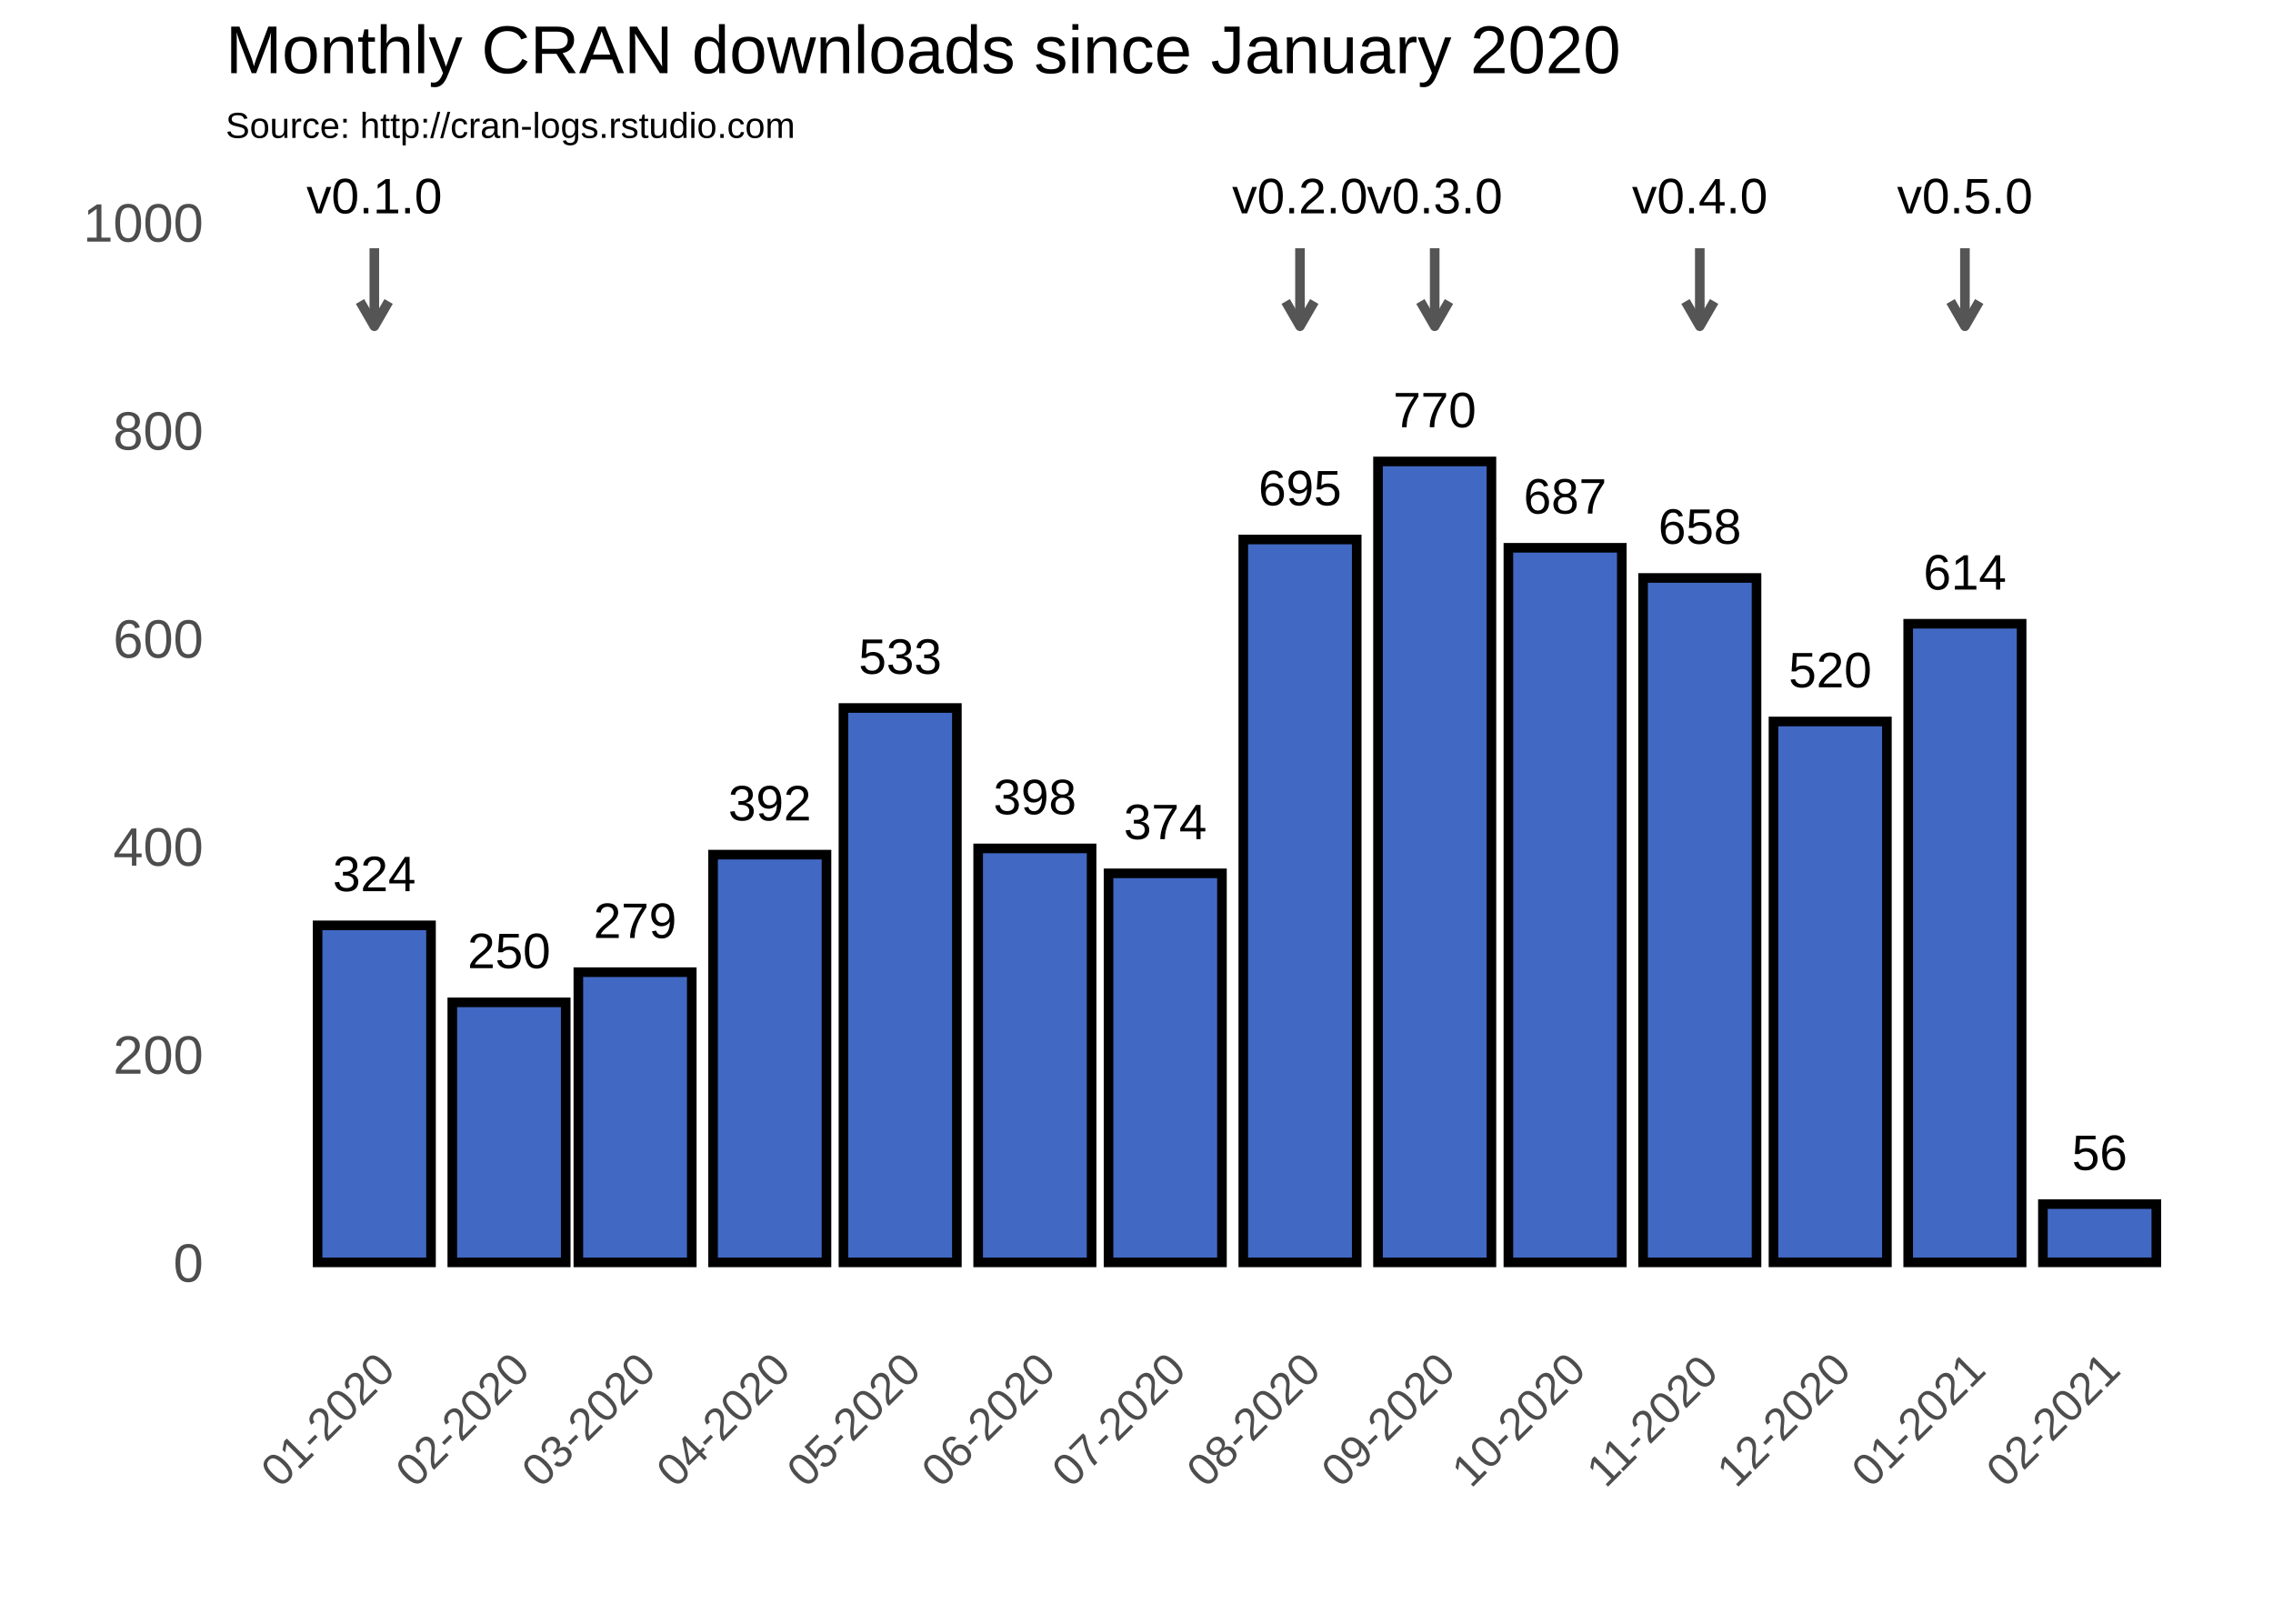
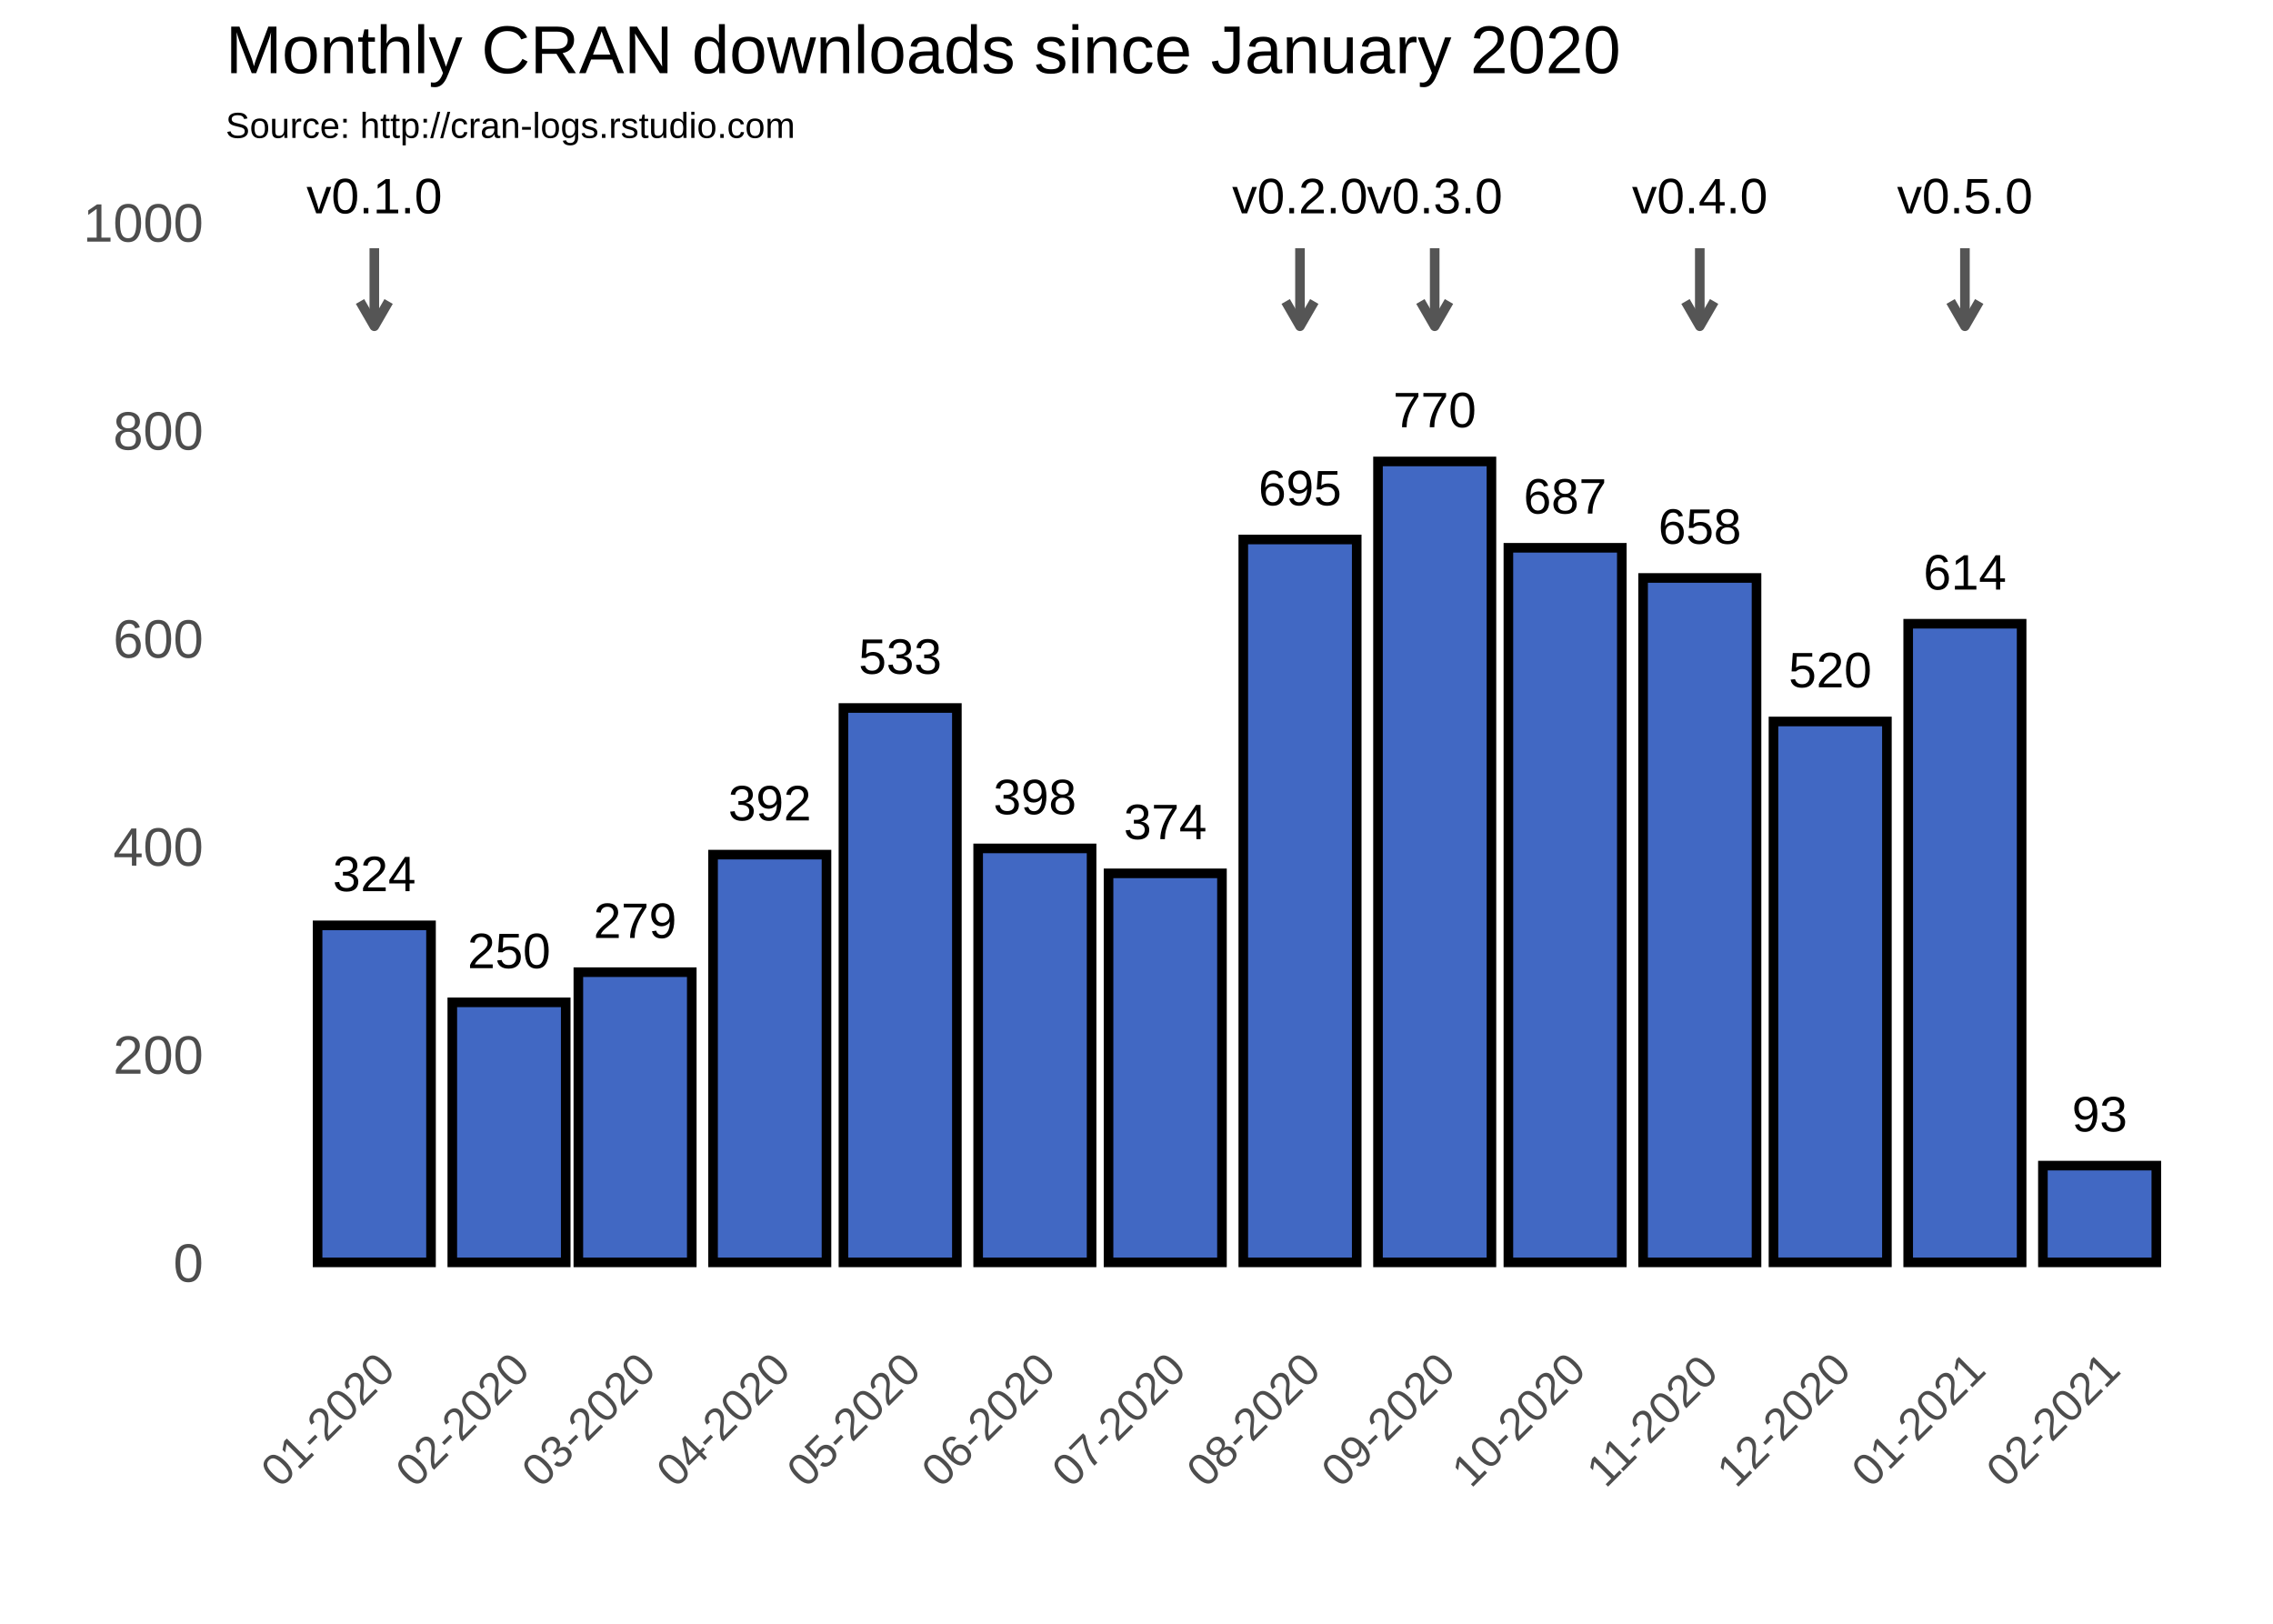
<svg xmlns="http://www.w3.org/2000/svg" viewBox="0 0 504.00 360.00">
  <defs>
    <style type="text/css">
    line, polyline, polygon, path, rect, circle {
      fill: none;
      stroke: #000000;
      stroke-linecap: round;
      stroke-linejoin: round;
      stroke-miterlimit: 10.00;
    }
  </style>
  </defs>
  <rect width="100%" height="100%" style="stroke: none; fill: #FFFFFF;" />
  <rect x="0.00" y="0" width="504.00" height="360.00" style="stroke-width: 1.07; stroke: #FFFFFF; fill: #FFFFFF;" />
  <defs>
    <clipPath id="cpNTAuMDN8NDk4LjUyfDI5MS40MXwzNy43NA==">
      <rect x="50.03" y="37.74" width="448.49" height="253.67" />
    </clipPath>
  </defs>
  <polyline points="50.03,256.82 498.52,256.82 " style="stroke-width: 0.53; stroke: #FFFFFF; stroke-linecap: butt;" clip-path="url(#cpNTAuMDN8NDk4LjUyfDI5MS40MXwzNy43NA==)" />
  <polyline points="50.03,210.70 498.52,210.70 " style="stroke-width: 0.53; stroke: #FFFFFF; stroke-linecap: butt;" clip-path="url(#cpNTAuMDN8NDk4LjUyfDI5MS40MXwzNy43NA==)" />
  <polyline points="50.03,164.58 498.52,164.58 " style="stroke-width: 0.53; stroke: #FFFFFF; stroke-linecap: butt;" clip-path="url(#cpNTAuMDN8NDk4LjUyfDI5MS40MXwzNy43NA==)" />
  <polyline points="50.03,118.45 498.52,118.45 " style="stroke-width: 0.53; stroke: #FFFFFF; stroke-linecap: butt;" clip-path="url(#cpNTAuMDN8NDk4LjUyfDI5MS40MXwzNy43NA==)" />
  <polyline points="50.03,72.33 498.52,72.33 " style="stroke-width: 0.53; stroke: #FFFFFF; stroke-linecap: butt;" clip-path="url(#cpNTAuMDN8NDk4LjUyfDI5MS40MXwzNy43NA==)" />
  <polyline points="53.12,291.41 53.12,37.74 " style="stroke-width: 0.53; stroke: #FFFFFF; stroke-linecap: butt;" clip-path="url(#cpNTAuMDN8NDk4LjUyfDI5MS40MXwzNy43NA==)" />
  <polyline points="68.06,291.41 68.06,37.74 " style="stroke-width: 0.53; stroke: #FFFFFF; stroke-linecap: butt;" clip-path="url(#cpNTAuMDN8NDk4LjUyfDI5MS40MXwzNy43NA==)" />
  <polyline points="97.93,291.41 97.93,37.74 " style="stroke-width: 0.53; stroke: #FFFFFF; stroke-linecap: butt;" clip-path="url(#cpNTAuMDN8NDk4LjUyfDI5MS40MXwzNy43NA==)" />
  <polyline points="126.84,291.41 126.84,37.74 " style="stroke-width: 0.53; stroke: #FFFFFF; stroke-linecap: butt;" clip-path="url(#cpNTAuMDN8NDk4LjUyfDI5MS40MXwzNy43NA==)" />
  <polyline points="155.75,291.41 155.75,37.74 " style="stroke-width: 0.53; stroke: #FFFFFF; stroke-linecap: butt;" clip-path="url(#cpNTAuMDN8NDk4LjUyfDI5MS40MXwzNy43NA==)" />
  <polyline points="185.14,291.41 185.14,37.74 " style="stroke-width: 0.53; stroke: #FFFFFF; stroke-linecap: butt;" clip-path="url(#cpNTAuMDN8NDk4LjUyfDI5MS40MXwzNy43NA==)" />
  <polyline points="214.53,291.41 214.53,37.74 " style="stroke-width: 0.53; stroke: #FFFFFF; stroke-linecap: butt;" clip-path="url(#cpNTAuMDN8NDk4LjUyfDI5MS40MXwzNy43NA==)" />
  <polyline points="243.92,291.41 243.92,37.74 " style="stroke-width: 0.53; stroke: #FFFFFF; stroke-linecap: butt;" clip-path="url(#cpNTAuMDN8NDk4LjUyfDI5MS40MXwzNy43NA==)" />
  <polyline points="273.31,291.41 273.31,37.74 " style="stroke-width: 0.53; stroke: #FFFFFF; stroke-linecap: butt;" clip-path="url(#cpNTAuMDN8NDk4LjUyfDI5MS40MXwzNy43NA==)" />
  <polyline points="303.19,291.41 303.19,37.74 " style="stroke-width: 0.53; stroke: #FFFFFF; stroke-linecap: butt;" clip-path="url(#cpNTAuMDN8NDk4LjUyfDI5MS40MXwzNy43NA==)" />
  <polyline points="332.58,291.41 332.58,37.74 " style="stroke-width: 0.53; stroke: #FFFFFF; stroke-linecap: butt;" clip-path="url(#cpNTAuMDN8NDk4LjUyfDI5MS40MXwzNy43NA==)" />
  <polyline points="361.97,291.41 361.97,37.74 " style="stroke-width: 0.53; stroke: #FFFFFF; stroke-linecap: butt;" clip-path="url(#cpNTAuMDN8NDk4LjUyfDI5MS40MXwzNy43NA==)" />
  <polyline points="391.36,291.41 391.36,37.74 " style="stroke-width: 0.53; stroke: #FFFFFF; stroke-linecap: butt;" clip-path="url(#cpNTAuMDN8NDk4LjUyfDI5MS40MXwzNy43NA==)" />
  <polyline points="420.75,291.41 420.75,37.74 " style="stroke-width: 0.53; stroke: #FFFFFF; stroke-linecap: butt;" clip-path="url(#cpNTAuMDN8NDk4LjUyfDI5MS40MXwzNy43NA==)" />
  <polyline points="450.62,291.41 450.62,37.74 " style="stroke-width: 0.53; stroke: #FFFFFF; stroke-linecap: butt;" clip-path="url(#cpNTAuMDN8NDk4LjUyfDI5MS40MXwzNy43NA==)" />
  <polyline points="480.50,291.41 480.50,37.74 " style="stroke-width: 0.53; stroke: #FFFFFF; stroke-linecap: butt;" clip-path="url(#cpNTAuMDN8NDk4LjUyfDI5MS40MXwzNy43NA==)" />
  <polyline points="495.43,291.41 495.43,37.74 " style="stroke-width: 0.53; stroke: #FFFFFF; stroke-linecap: butt;" clip-path="url(#cpNTAuMDN8NDk4LjUyfDI5MS40MXwzNy43NA==)" />
  <polyline points="50.03,279.88 498.52,279.88 " style="stroke-width: 1.07; stroke: #FFFFFF; stroke-linecap: butt;" clip-path="url(#cpNTAuMDN8NDk4LjUyfDI5MS40MXwzNy43NA==)" />
  <polyline points="50.03,233.76 498.52,233.76 " style="stroke-width: 1.07; stroke: #FFFFFF; stroke-linecap: butt;" clip-path="url(#cpNTAuMDN8NDk4LjUyfDI5MS40MXwzNy43NA==)" />
  <polyline points="50.03,187.64 498.52,187.64 " style="stroke-width: 1.07; stroke: #FFFFFF; stroke-linecap: butt;" clip-path="url(#cpNTAuMDN8NDk4LjUyfDI5MS40MXwzNy43NA==)" />
  <polyline points="50.03,141.51 498.52,141.51 " style="stroke-width: 1.07; stroke: #FFFFFF; stroke-linecap: butt;" clip-path="url(#cpNTAuMDN8NDk4LjUyfDI5MS40MXwzNy43NA==)" />
  <polyline points="50.03,95.39 498.52,95.39 " style="stroke-width: 1.07; stroke: #FFFFFF; stroke-linecap: butt;" clip-path="url(#cpNTAuMDN8NDk4LjUyfDI5MS40MXwzNy43NA==)" />
  <polyline points="50.03,49.27 498.52,49.27 " style="stroke-width: 1.07; stroke: #FFFFFF; stroke-linecap: butt;" clip-path="url(#cpNTAuMDN8NDk4LjUyfDI5MS40MXwzNy43NA==)" />
  <polyline points="83.00,291.41 83.00,37.74 " style="stroke-width: 1.07; stroke: #FFFFFF; stroke-linecap: butt;" clip-path="url(#cpNTAuMDN8NDk4LjUyfDI5MS40MXwzNy43NA==)" />
  <polyline points="112.87,291.41 112.87,37.74 " style="stroke-width: 1.07; stroke: #FFFFFF; stroke-linecap: butt;" clip-path="url(#cpNTAuMDN8NDk4LjUyfDI5MS40MXwzNy43NA==)" />
  <polyline points="140.81,291.41 140.81,37.74 " style="stroke-width: 1.07; stroke: #FFFFFF; stroke-linecap: butt;" clip-path="url(#cpNTAuMDN8NDk4LjUyfDI5MS40MXwzNy43NA==)" />
  <polyline points="170.69,291.41 170.69,37.74 " style="stroke-width: 1.07; stroke: #FFFFFF; stroke-linecap: butt;" clip-path="url(#cpNTAuMDN8NDk4LjUyfDI5MS40MXwzNy43NA==)" />
  <polyline points="199.60,291.41 199.60,37.74 " style="stroke-width: 1.07; stroke: #FFFFFF; stroke-linecap: butt;" clip-path="url(#cpNTAuMDN8NDk4LjUyfDI5MS40MXwzNy43NA==)" />
  <polyline points="229.47,291.41 229.47,37.74 " style="stroke-width: 1.07; stroke: #FFFFFF; stroke-linecap: butt;" clip-path="url(#cpNTAuMDN8NDk4LjUyfDI5MS40MXwzNy43NA==)" />
  <polyline points="258.38,291.41 258.38,37.74 " style="stroke-width: 1.07; stroke: #FFFFFF; stroke-linecap: butt;" clip-path="url(#cpNTAuMDN8NDk4LjUyfDI5MS40MXwzNy43NA==)" />
  <polyline points="288.25,291.41 288.25,37.74 " style="stroke-width: 1.07; stroke: #FFFFFF; stroke-linecap: butt;" clip-path="url(#cpNTAuMDN8NDk4LjUyfDI5MS40MXwzNy43NA==)" />
  <polyline points="318.12,291.41 318.12,37.74 " style="stroke-width: 1.07; stroke: #FFFFFF; stroke-linecap: butt;" clip-path="url(#cpNTAuMDN8NDk4LjUyfDI5MS40MXwzNy43NA==)" />
  <polyline points="347.03,291.41 347.03,37.74 " style="stroke-width: 1.07; stroke: #FFFFFF; stroke-linecap: butt;" clip-path="url(#cpNTAuMDN8NDk4LjUyfDI5MS40MXwzNy43NA==)" />
  <polyline points="376.90,291.41 376.90,37.74 " style="stroke-width: 1.07; stroke: #FFFFFF; stroke-linecap: butt;" clip-path="url(#cpNTAuMDN8NDk4LjUyfDI5MS40MXwzNy43NA==)" />
  <polyline points="405.81,291.41 405.81,37.74 " style="stroke-width: 1.07; stroke: #FFFFFF; stroke-linecap: butt;" clip-path="url(#cpNTAuMDN8NDk4LjUyfDI5MS40MXwzNy43NA==)" />
  <polyline points="435.69,291.41 435.69,37.74 " style="stroke-width: 1.07; stroke: #FFFFFF; stroke-linecap: butt;" clip-path="url(#cpNTAuMDN8NDk4LjUyfDI5MS40MXwzNy43NA==)" />
  <polyline points="465.56,291.41 465.56,37.74 " style="stroke-width: 1.07; stroke: #FFFFFF; stroke-linecap: butt;" clip-path="url(#cpNTAuMDN8NDk4LjUyfDI5MS40MXwzNy43NA==)" />
  <rect x="70.42" y="205.16" width="25.15" height="74.72" style="stroke-width: 2.13; stroke-linecap: square; stroke-linejoin: miter; fill: #4168C3;" clip-path="url(#cpNTAuMDN8NDk4LjUyfDI5MS40MXwzNy43NA==)" />
  <rect x="100.29" y="222.23" width="25.15" height="57.65" style="stroke-width: 2.13; stroke-linecap: square; stroke-linejoin: miter; fill: #4168C3;" clip-path="url(#cpNTAuMDN8NDk4LjUyfDI5MS40MXwzNy43NA==)" />
  <rect x="128.24" y="215.54" width="25.15" height="64.34" style="stroke-width: 2.13; stroke-linecap: square; stroke-linejoin: miter; fill: #4168C3;" clip-path="url(#cpNTAuMDN8NDk4LjUyfDI5MS40MXwzNy43NA==)" />
  <rect x="158.11" y="189.48" width="25.15" height="90.40" style="stroke-width: 2.13; stroke-linecap: square; stroke-linejoin: miter; fill: #4168C3;" clip-path="url(#cpNTAuMDN8NDk4LjUyfDI5MS40MXwzNy43NA==)" />
  <rect x="187.02" y="156.97" width="25.15" height="122.91" style="stroke-width: 2.13; stroke-linecap: square; stroke-linejoin: miter; fill: #4168C3;" clip-path="url(#cpNTAuMDN8NDk4LjUyfDI5MS40MXwzNy43NA==)" />
  <rect x="216.89" y="188.10" width="25.15" height="91.78" style="stroke-width: 2.13; stroke-linecap: square; stroke-linejoin: miter; fill: #4168C3;" clip-path="url(#cpNTAuMDN8NDk4LjUyfDI5MS40MXwzNy43NA==)" />
  <rect x="245.80" y="193.63" width="25.15" height="86.25" style="stroke-width: 2.13; stroke-linecap: square; stroke-linejoin: miter; fill: #4168C3;" clip-path="url(#cpNTAuMDN8NDk4LjUyfDI5MS40MXwzNy43NA==)" />
  <rect x="275.68" y="119.61" width="25.15" height="160.27" style="stroke-width: 2.13; stroke-linecap: square; stroke-linejoin: miter; fill: #4168C3;" clip-path="url(#cpNTAuMDN8NDk4LjUyfDI5MS40MXwzNy43NA==)" />
  <rect x="305.55" y="102.31" width="25.15" height="177.57" style="stroke-width: 2.13; stroke-linecap: square; stroke-linejoin: miter; fill: #4168C3;" clip-path="url(#cpNTAuMDN8NDk4LjUyfDI5MS40MXwzNy43NA==)" />
  <rect x="334.46" y="121.45" width="25.15" height="158.43" style="stroke-width: 2.13; stroke-linecap: square; stroke-linejoin: miter; fill: #4168C3;" clip-path="url(#cpNTAuMDN8NDk4LjUyfDI5MS40MXwzNy43NA==)" />
  <rect x="364.33" y="128.14" width="25.15" height="151.74" style="stroke-width: 2.13; stroke-linecap: square; stroke-linejoin: miter; fill: #4168C3;" clip-path="url(#cpNTAuMDN8NDk4LjUyfDI5MS40MXwzNy43NA==)" />
  <rect x="393.24" y="159.96" width="25.15" height="119.91" style="stroke-width: 2.13; stroke-linecap: square; stroke-linejoin: miter; fill: #4168C3;" clip-path="url(#cpNTAuMDN8NDk4LjUyfDI5MS40MXwzNy43NA==)" />
  <rect x="423.11" y="138.29" width="25.15" height="141.59" style="stroke-width: 2.13; stroke-linecap: square; stroke-linejoin: miter; fill: #4168C3;" clip-path="url(#cpNTAuMDN8NDk4LjUyfDI5MS40MXwzNy43NA==)" />
-   <rect x="452.98" y="266.96" width="25.15" height="12.91" style="stroke-width: 2.13; stroke-linecap: square; stroke-linejoin: miter; fill: #4168C3;" clip-path="url(#cpNTAuMDN8NDk4LjUyfDI5MS40MXwzNy43NA==)" />
+   <rect x="452.98" y="258.43" width="25.15" height="21.45" style="stroke-width: 2.13; stroke-linecap: square; stroke-linejoin: miter; fill: #4168C3;" clip-path="url(#cpNTAuMDN8NDk4LjUyfDI5MS40MXwzNy43NA==)" />
  <g clip-path="url(#cpNTAuMDN8NDk4LjUyfDI5MS40MXwzNy43NA==)">
    <text x="73.79" y="197.58" style="font-size: 11.04px; font-family: Arial;" textLength="18.42px" lengthAdjust="spacingAndGlyphs">324</text>
  </g>
  <g clip-path="url(#cpNTAuMDN8NDk4LjUyfDI5MS40MXwzNy43NA==)">
    <text x="103.66" y="214.65" style="font-size: 11.04px; font-family: Arial;" textLength="18.42px" lengthAdjust="spacingAndGlyphs">250</text>
  </g>
  <g clip-path="url(#cpNTAuMDN8NDk4LjUyfDI5MS40MXwzNy43NA==)">
    <text x="131.60" y="207.96" style="font-size: 11.04px; font-family: Arial;" textLength="18.42px" lengthAdjust="spacingAndGlyphs">279</text>
  </g>
  <g clip-path="url(#cpNTAuMDN8NDk4LjUyfDI5MS40MXwzNy43NA==)">
    <text x="161.48" y="181.90" style="font-size: 11.04px; font-family: Arial;" textLength="18.42px" lengthAdjust="spacingAndGlyphs">392</text>
  </g>
  <g clip-path="url(#cpNTAuMDN8NDk4LjUyfDI5MS40MXwzNy43NA==)">
    <text x="190.39" y="149.39" style="font-size: 11.04px; font-family: Arial;" textLength="18.42px" lengthAdjust="spacingAndGlyphs">533</text>
  </g>
  <g clip-path="url(#cpNTAuMDN8NDk4LjUyfDI5MS40MXwzNy43NA==)">
    <text x="220.26" y="180.52" style="font-size: 11.04px; font-family: Arial;" textLength="18.42px" lengthAdjust="spacingAndGlyphs">398</text>
  </g>
  <g clip-path="url(#cpNTAuMDN8NDk4LjUyfDI5MS40MXwzNy43NA==)">
    <text x="249.17" y="186.05" style="font-size: 11.04px; font-family: Arial;" textLength="18.42px" lengthAdjust="spacingAndGlyphs">374</text>
  </g>
  <g clip-path="url(#cpNTAuMDN8NDk4LjUyfDI5MS40MXwzNy43NA==)">
    <text x="279.04" y="112.03" style="font-size: 11.04px; font-family: Arial;" textLength="18.42px" lengthAdjust="spacingAndGlyphs">695</text>
  </g>
  <g clip-path="url(#cpNTAuMDN8NDk4LjUyfDI5MS40MXwzNy43NA==)">
    <text x="308.91" y="94.73" style="font-size: 11.04px; font-family: Arial;" textLength="18.42px" lengthAdjust="spacingAndGlyphs">770</text>
  </g>
  <g clip-path="url(#cpNTAuMDN8NDk4LjUyfDI5MS40MXwzNy43NA==)">
    <text x="337.82" y="113.87" style="font-size: 11.04px; font-family: Arial;" textLength="18.42px" lengthAdjust="spacingAndGlyphs">687</text>
  </g>
  <g clip-path="url(#cpNTAuMDN8NDk4LjUyfDI5MS40MXwzNy43NA==)">
    <text x="367.70" y="120.56" style="font-size: 11.04px; font-family: Arial;" textLength="18.42px" lengthAdjust="spacingAndGlyphs">658</text>
  </g>
  <g clip-path="url(#cpNTAuMDN8NDk4LjUyfDI5MS40MXwzNy43NA==)">
    <text x="396.60" y="152.38" style="font-size: 11.04px; font-family: Arial;" textLength="18.42px" lengthAdjust="spacingAndGlyphs">520</text>
  </g>
  <g clip-path="url(#cpNTAuMDN8NDk4LjUyfDI5MS40MXwzNy43NA==)">
    <text x="426.48" y="130.71" style="font-size: 11.04px; font-family: Arial;" textLength="18.42px" lengthAdjust="spacingAndGlyphs">614</text>
  </g>
  <g clip-path="url(#cpNTAuMDN8NDk4LjUyfDI5MS40MXwzNy43NA==)">
-     <text x="459.42" y="259.39" style="font-size: 11.04px; font-family: Arial;" textLength="12.28px" lengthAdjust="spacingAndGlyphs">56</text>
+     <text x="459.42" y="250.85" style="font-size: 11.04px; font-family: Arial;" textLength="12.28px" lengthAdjust="spacingAndGlyphs">93</text>
  </g>
  <line x1="83.00" y1="55.04" x2="83.00" y2="72.33" style="stroke-width: 2.13; stroke: #555555; stroke-linecap: butt;" clip-path="url(#cpNTAuMDN8NDk4LjUyfDI5MS40MXwzNy43NA==)" />
  <polyline points="79.83,66.84 83.00,72.33 86.17,66.84 " style="stroke-width: 2.13; stroke: #555555; stroke-linecap: butt;" clip-path="url(#cpNTAuMDN8NDk4LjUyfDI5MS40MXwzNy43NA==)" />
  <line x1="288.25" y1="55.04" x2="288.25" y2="72.33" style="stroke-width: 2.13; stroke: #555555; stroke-linecap: butt;" clip-path="url(#cpNTAuMDN8NDk4LjUyfDI5MS40MXwzNy43NA==)" />
  <polyline points="285.08,66.84 288.25,72.33 291.42,66.84 " style="stroke-width: 2.13; stroke: #555555; stroke-linecap: butt;" clip-path="url(#cpNTAuMDN8NDk4LjUyfDI5MS40MXwzNy43NA==)" />
  <line x1="318.12" y1="55.04" x2="318.12" y2="72.33" style="stroke-width: 2.13; stroke: #555555; stroke-linecap: butt;" clip-path="url(#cpNTAuMDN8NDk4LjUyfDI5MS40MXwzNy43NA==)" />
  <polyline points="314.95,66.84 318.12,72.33 321.29,66.84 " style="stroke-width: 2.13; stroke: #555555; stroke-linecap: butt;" clip-path="url(#cpNTAuMDN8NDk4LjUyfDI5MS40MXwzNy43NA==)" />
  <line x1="376.90" y1="55.04" x2="376.90" y2="72.33" style="stroke-width: 2.13; stroke: #555555; stroke-linecap: butt;" clip-path="url(#cpNTAuMDN8NDk4LjUyfDI5MS40MXwzNy43NA==)" />
  <polyline points="373.73,66.84 376.90,72.33 380.08,66.84 " style="stroke-width: 2.13; stroke: #555555; stroke-linecap: butt;" clip-path="url(#cpNTAuMDN8NDk4LjUyfDI5MS40MXwzNy43NA==)" />
  <line x1="435.69" y1="55.04" x2="435.69" y2="72.33" style="stroke-width: 2.13; stroke: #555555; stroke-linecap: butt;" clip-path="url(#cpNTAuMDN8NDk4LjUyfDI5MS40MXwzNy43NA==)" />
  <polyline points="432.52,66.84 435.69,72.33 438.86,66.84 " style="stroke-width: 2.13; stroke: #555555; stroke-linecap: butt;" clip-path="url(#cpNTAuMDN8NDk4LjUyfDI5MS40MXwzNy43NA==)" />
  <g clip-path="url(#cpNTAuMDN8NDk4LjUyfDI5MS40MXwzNy43NA==)">
    <text x="67.96" y="47.30" style="font-size: 11.04px; font-family: Arial;" textLength="30.07px" lengthAdjust="spacingAndGlyphs">v0.1.0</text>
  </g>
  <g clip-path="url(#cpNTAuMDN8NDk4LjUyfDI5MS40MXwzNy43NA==)">
    <text x="273.21" y="47.30" style="font-size: 11.04px; font-family: Arial;" textLength="30.07px" lengthAdjust="spacingAndGlyphs">v0.2.0</text>
  </g>
  <g clip-path="url(#cpNTAuMDN8NDk4LjUyfDI5MS40MXwzNy43NA==)">
    <text x="303.09" y="47.30" style="font-size: 11.04px; font-family: Arial;" textLength="30.07px" lengthAdjust="spacingAndGlyphs">v0.3.0</text>
  </g>
  <g clip-path="url(#cpNTAuMDN8NDk4LjUyfDI5MS40MXwzNy43NA==)">
    <text x="361.87" y="47.30" style="font-size: 11.04px; font-family: Arial;" textLength="30.07px" lengthAdjust="spacingAndGlyphs">v0.4.0</text>
  </g>
  <g clip-path="url(#cpNTAuMDN8NDk4LjUyfDI5MS40MXwzNy43NA==)">
    <text x="420.65" y="47.30" style="font-size: 11.04px; font-family: Arial;" textLength="30.07px" lengthAdjust="spacingAndGlyphs">v0.5.0</text>
  </g>
  <defs>
    <clipPath id="cpMC4wMHw1MDQuMDB8MzYwLjAwfDAuMDA=">
      <rect x="0.00" y="0.00" width="504.00" height="360.00" />
    </clipPath>
  </defs>
  <g clip-path="url(#cpMC4wMHw1MDQuMDB8MzYwLjAwfDAuMDA=)">
    <text x="38.43" y="284.17" style="font-size: 12.00px; fill: #4D4D4D; font-family: Arial;" textLength="6.67px" lengthAdjust="spacingAndGlyphs">0</text>
  </g>
  <g clip-path="url(#cpMC4wMHw1MDQuMDB8MzYwLjAwfDAuMDA=)">
    <text x="25.08" y="238.05" style="font-size: 12.00px; fill: #4D4D4D; font-family: Arial;" textLength="20.02px" lengthAdjust="spacingAndGlyphs">200</text>
  </g>
  <g clip-path="url(#cpMC4wMHw1MDQuMDB8MzYwLjAwfDAuMDA=)">
    <text x="25.08" y="191.93" style="font-size: 12.00px; fill: #4D4D4D; font-family: Arial;" textLength="20.02px" lengthAdjust="spacingAndGlyphs">400</text>
  </g>
  <g clip-path="url(#cpMC4wMHw1MDQuMDB8MzYwLjAwfDAuMDA=)">
    <text x="25.08" y="145.81" style="font-size: 12.00px; fill: #4D4D4D; font-family: Arial;" textLength="20.02px" lengthAdjust="spacingAndGlyphs">600</text>
  </g>
  <g clip-path="url(#cpMC4wMHw1MDQuMDB8MzYwLjAwfDAuMDA=)">
    <text x="25.08" y="99.69" style="font-size: 12.00px; fill: #4D4D4D; font-family: Arial;" textLength="20.02px" lengthAdjust="spacingAndGlyphs">800</text>
  </g>
  <g clip-path="url(#cpMC4wMHw1MDQuMDB8MzYwLjAwfDAuMDA=)">
    <text x="18.41" y="53.57" style="font-size: 12.00px; fill: #4D4D4D; font-family: Arial;" textLength="26.70px" lengthAdjust="spacingAndGlyphs">1000</text>
  </g>
  <g clip-path="url(#cpMC4wMHw1MDQuMDB8MzYwLjAwfDAuMDA=)">
    <text transform="translate(62.11,330.14) rotate(-45)" style="font-size: 10.00px; fill: #4D4D4D; font-family: Arial;" textLength="36.70px" lengthAdjust="spacingAndGlyphs">01-2020</text>
  </g>
  <g clip-path="url(#cpMC4wMHw1MDQuMDB8MzYwLjAwfDAuMDA=)">
    <text transform="translate(91.98,330.14) rotate(-45)" style="font-size: 10.00px; fill: #4D4D4D; font-family: Arial;" textLength="36.70px" lengthAdjust="spacingAndGlyphs">02-2020</text>
  </g>
  <g clip-path="url(#cpMC4wMHw1MDQuMDB8MzYwLjAwfDAuMDA=)">
    <text transform="translate(119.93,330.14) rotate(-45)" style="font-size: 10.00px; fill: #4D4D4D; font-family: Arial;" textLength="36.70px" lengthAdjust="spacingAndGlyphs">03-2020</text>
  </g>
  <g clip-path="url(#cpMC4wMHw1MDQuMDB8MzYwLjAwfDAuMDA=)">
    <text transform="translate(149.80,330.14) rotate(-45)" style="font-size: 10.00px; fill: #4D4D4D; font-family: Arial;" textLength="36.70px" lengthAdjust="spacingAndGlyphs">04-2020</text>
  </g>
  <g clip-path="url(#cpMC4wMHw1MDQuMDB8MzYwLjAwfDAuMDA=)">
    <text transform="translate(178.71,330.14) rotate(-45)" style="font-size: 10.00px; fill: #4D4D4D; font-family: Arial;" textLength="36.70px" lengthAdjust="spacingAndGlyphs">05-2020</text>
  </g>
  <g clip-path="url(#cpMC4wMHw1MDQuMDB8MzYwLjAwfDAuMDA=)">
    <text transform="translate(208.58,330.14) rotate(-45)" style="font-size: 10.00px; fill: #4D4D4D; font-family: Arial;" textLength="36.70px" lengthAdjust="spacingAndGlyphs">06-2020</text>
  </g>
  <g clip-path="url(#cpMC4wMHw1MDQuMDB8MzYwLjAwfDAuMDA=)">
    <text transform="translate(237.49,330.14) rotate(-45)" style="font-size: 10.00px; fill: #4D4D4D; font-family: Arial;" textLength="36.70px" lengthAdjust="spacingAndGlyphs">07-2020</text>
  </g>
  <g clip-path="url(#cpMC4wMHw1MDQuMDB8MzYwLjAwfDAuMDA=)">
    <text transform="translate(267.36,330.14) rotate(-45)" style="font-size: 10.00px; fill: #4D4D4D; font-family: Arial;" textLength="36.70px" lengthAdjust="spacingAndGlyphs">08-2020</text>
  </g>
  <g clip-path="url(#cpMC4wMHw1MDQuMDB8MzYwLjAwfDAuMDA=)">
    <text transform="translate(297.23,330.14) rotate(-45)" style="font-size: 10.00px; fill: #4D4D4D; font-family: Arial;" textLength="36.70px" lengthAdjust="spacingAndGlyphs">09-2020</text>
  </g>
  <g clip-path="url(#cpMC4wMHw1MDQuMDB8MzYwLjAwfDAuMDA=)">
    <text transform="translate(326.14,330.14) rotate(-45)" style="font-size: 10.00px; fill: #4D4D4D; font-family: Arial;" textLength="36.70px" lengthAdjust="spacingAndGlyphs">10-2020</text>
  </g>
  <g clip-path="url(#cpMC4wMHw1MDQuMDB8MzYwLjAwfDAuMDA=)">
    <text transform="translate(356.02,330.14) rotate(-45)" style="font-size: 10.00px; fill: #4D4D4D; font-family: Arial;" textLength="36.70px" lengthAdjust="spacingAndGlyphs">11-2020</text>
  </g>
  <g clip-path="url(#cpMC4wMHw1MDQuMDB8MzYwLjAwfDAuMDA=)">
    <text transform="translate(384.93,330.14) rotate(-45)" style="font-size: 10.00px; fill: #4D4D4D; font-family: Arial;" textLength="36.70px" lengthAdjust="spacingAndGlyphs">12-2020</text>
  </g>
  <g clip-path="url(#cpMC4wMHw1MDQuMDB8MzYwLjAwfDAuMDA=)">
    <text transform="translate(414.80,330.14) rotate(-45)" style="font-size: 10.00px; fill: #4D4D4D; font-family: Arial;" textLength="36.70px" lengthAdjust="spacingAndGlyphs">01-2021</text>
  </g>
  <g clip-path="url(#cpMC4wMHw1MDQuMDB8MzYwLjAwfDAuMDA=)">
    <text transform="translate(444.67,330.14) rotate(-45)" style="font-size: 10.00px; fill: #4D4D4D; font-family: Arial;" textLength="36.70px" lengthAdjust="spacingAndGlyphs">02-2021</text>
  </g>
  <g clip-path="url(#cpMC4wMHw1MDQuMDB8MzYwLjAwfDAuMDA=)">
    <text x="50.03" y="30.58" style="font-size: 8.00px; font-family: Arial;" textLength="126.28px" lengthAdjust="spacingAndGlyphs">Source: http://cran-logs.rstudio.com</text>
  </g>
  <g clip-path="url(#cpMC4wMHw1MDQuMDB8MzYwLjAwfDAuMDA=)">
    <text x="50.03" y="16.22" style="font-size: 15.00px; font-family: Arial;" textLength="309.33px" lengthAdjust="spacingAndGlyphs">Monthly CRAN downloads since January 2020</text>
  </g>
</svg>
